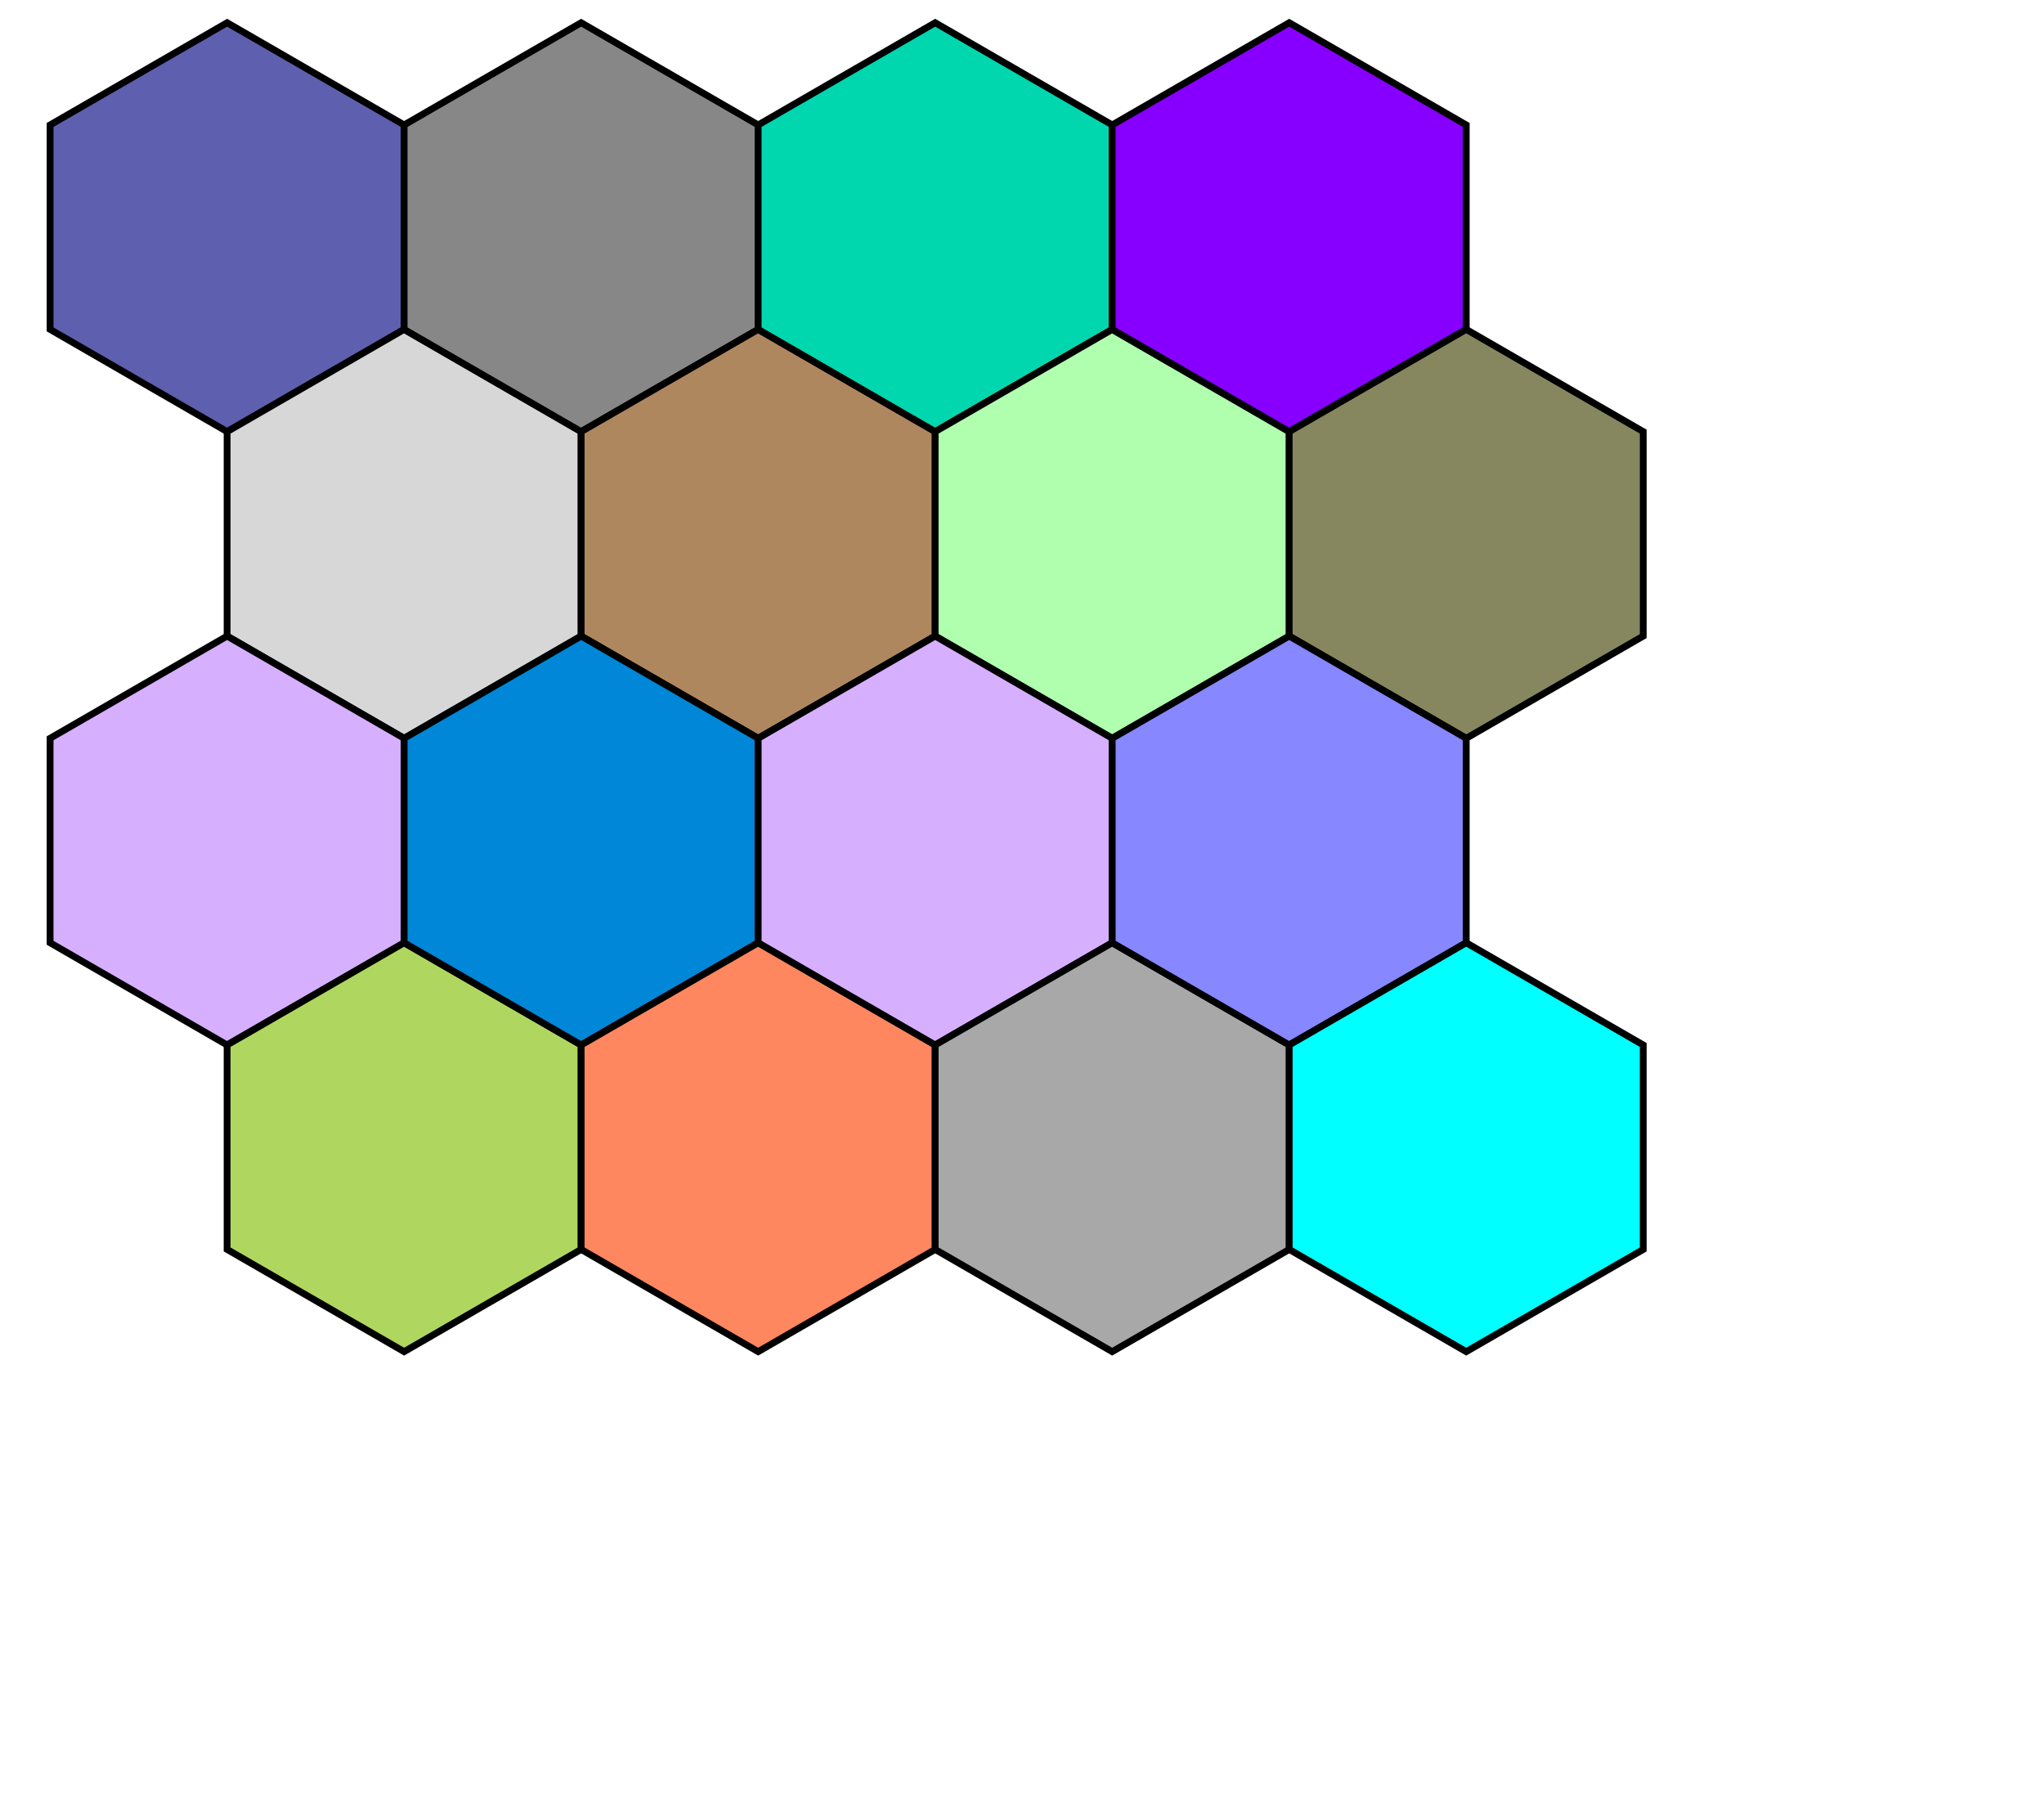
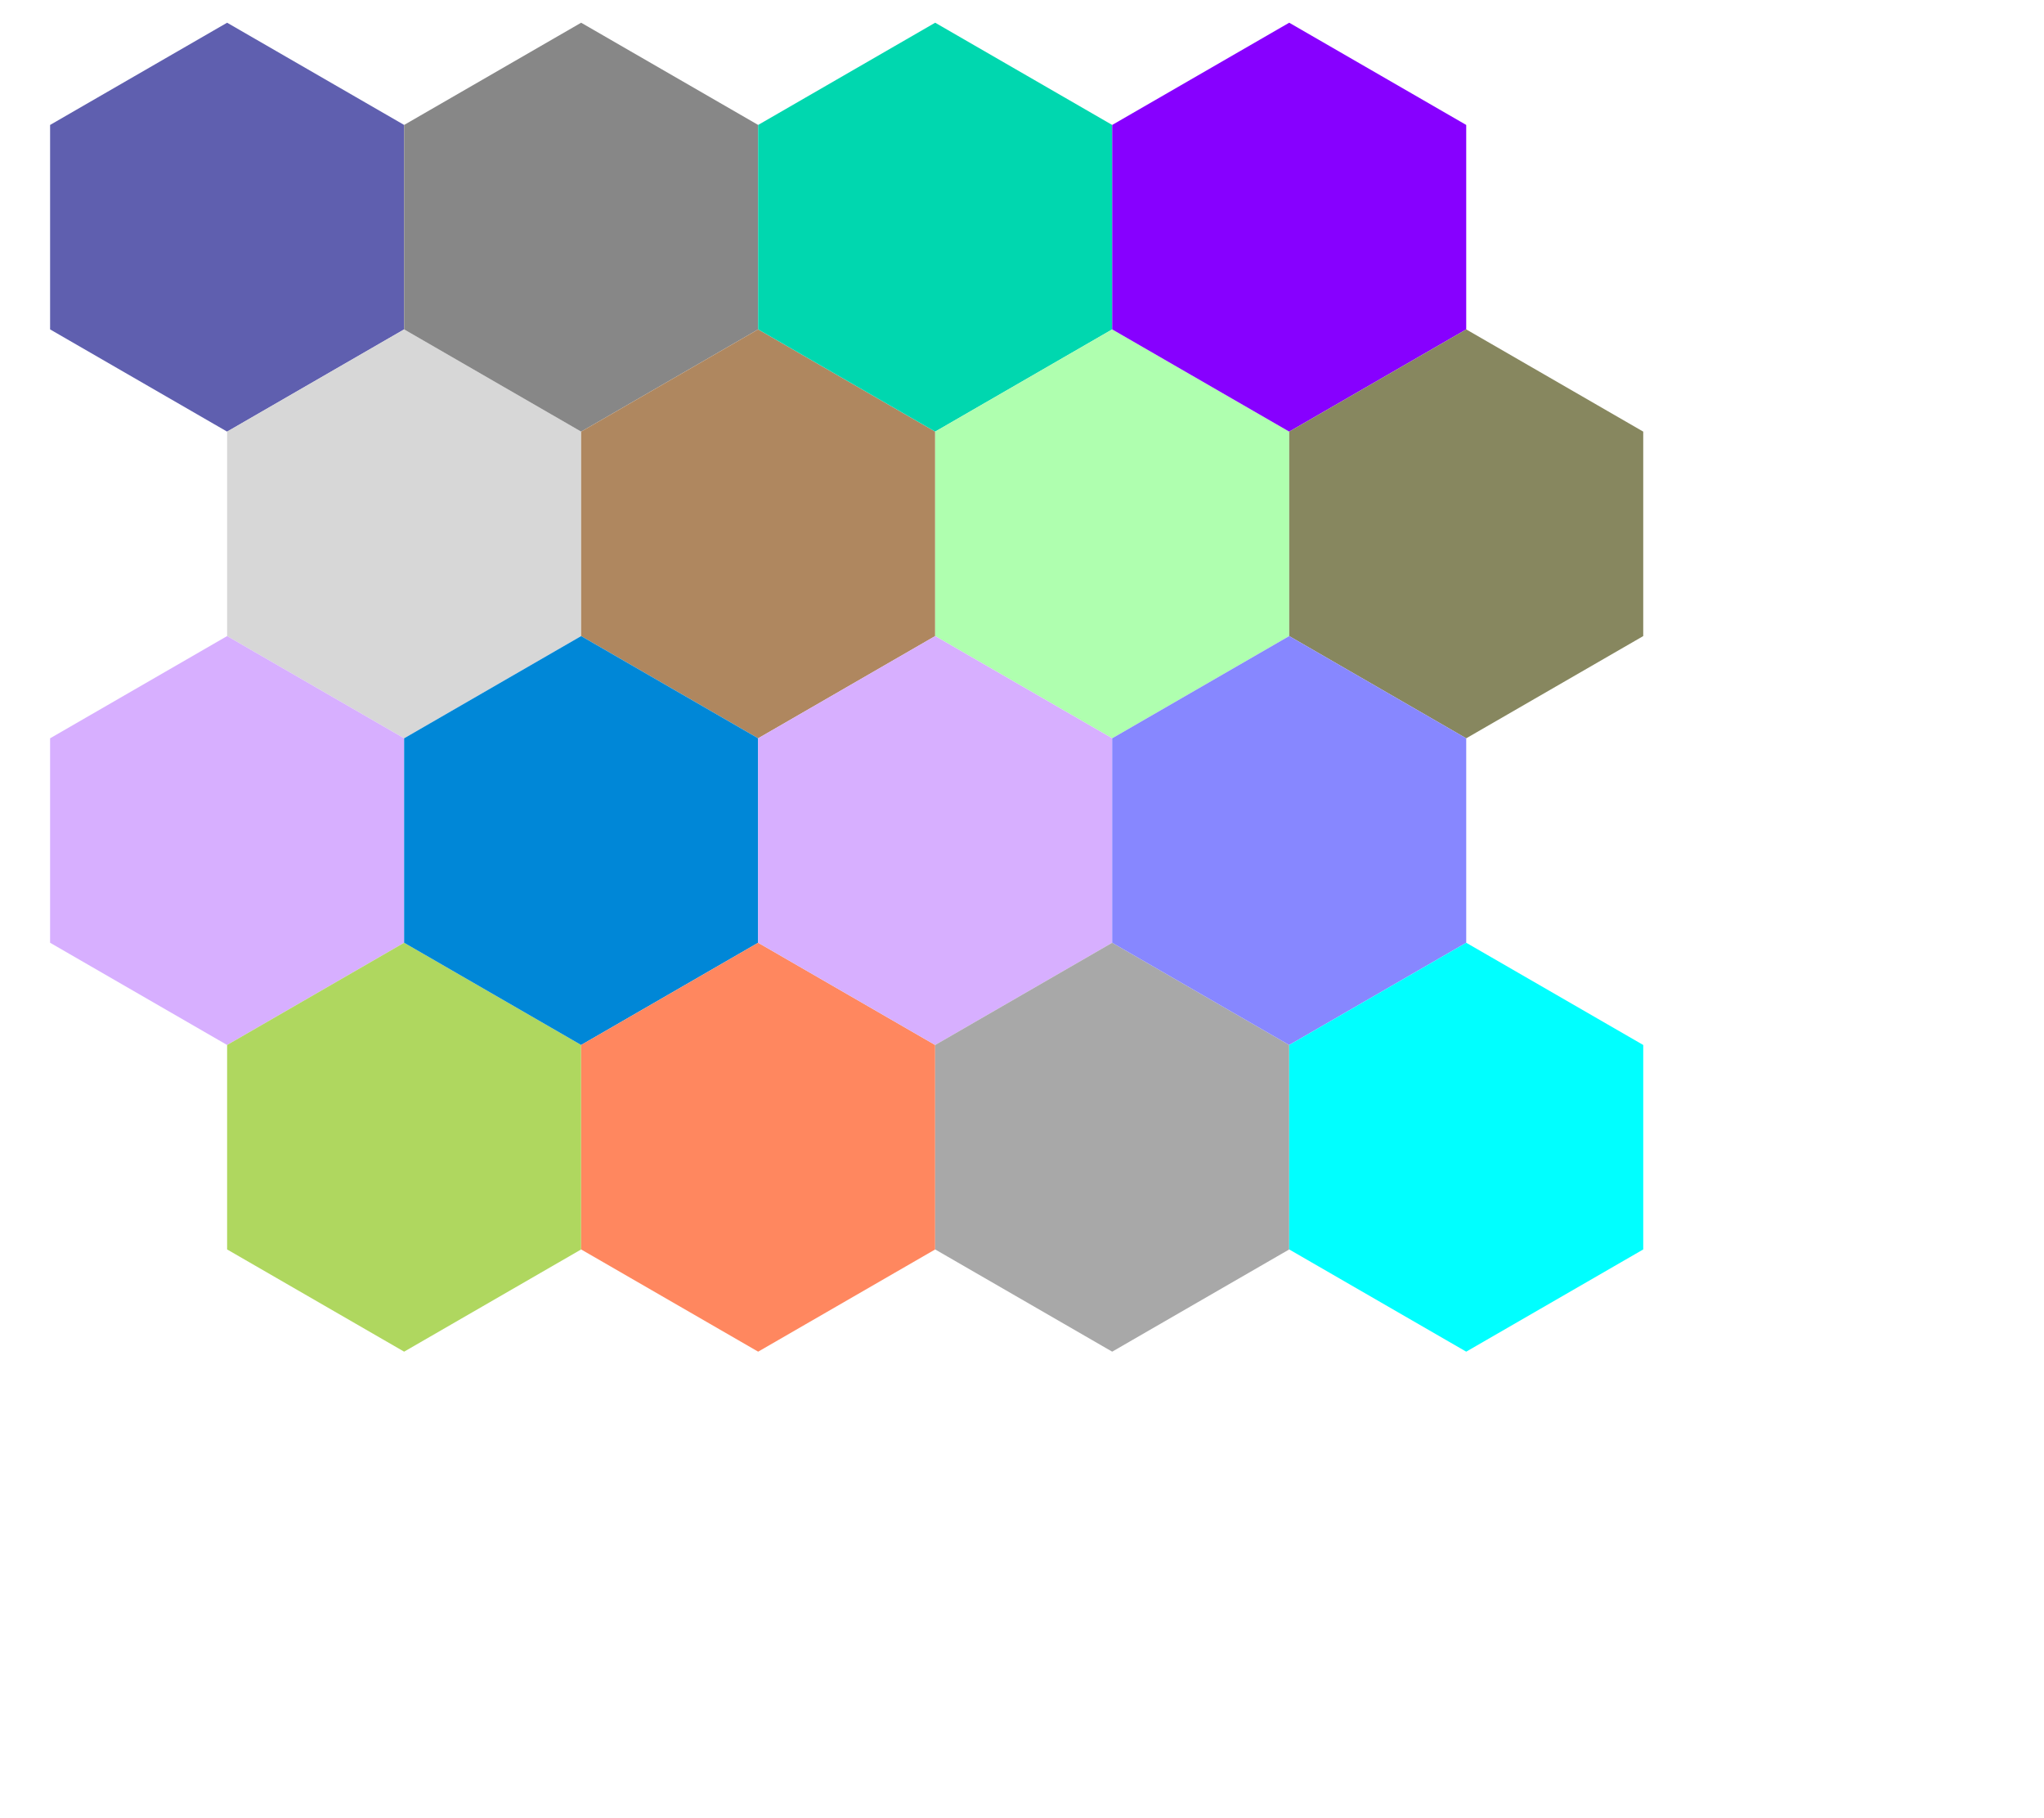
<svg xmlns="http://www.w3.org/2000/svg" version="1.1" width="900" height="800">
-   <polygon style="fill: #5f5faf; stroke: black; stroke-width: 3px;" points="100.0,190.0 177.942,145.0 177.942,55 100,10.0 22.058,55 22.058,145" />
-   <polygon style="fill: #d7d7d7; stroke: black; stroke-width: 3px;" points="177.942,325.0 255.885,280.0 255.885,190 177.942,145.0 100,190 100,280" />
-   <polygon style="fill: #d7afff; stroke: black; stroke-width: 3px;" points="100.0,460.0 177.942,415.0 177.942,325.0 100,280.0 22.058,325 22.058,415" />
-   <polygon style="fill: #afd75f; stroke: black; stroke-width: 3px;" points="177.942,595.0 255.885,550.0 255.885,460.0 177.942,415.0 100,460 100,550" />
-   <polygon style="fill: #878787; stroke: black; stroke-width: 3px;" points="255.885,190.0 333.827,145.0 333.827,55 255.885,10.0 177.942,55 177.942,145" />
-   <polygon style="fill: #af875f; stroke: black; stroke-width: 3px;" points="333.827,325.0 411.769,280.0 411.769,190 333.827,145.0 255.885,190 255.885,280" />
-   <polygon style="fill: #0087d7; stroke: black; stroke-width: 3px;" points="255.885,460.0 333.827,415.0 333.827,325.0 255.885,280.0 177.942,325 177.942,415" />
-   <polygon style="fill: #ff875f; stroke: black; stroke-width: 3px;" points="333.827,595.0 411.769,550.0 411.769,460.0 333.827,415.0 255.885,460 255.885,550" />
-   <polygon style="fill: #00d7af; stroke: black; stroke-width: 3px;" points="411.769,190.0 489.711,145.0 489.711,55 411.769,10.0 333.827,55 333.827,145" />
-   <polygon style="fill: #afffaf; stroke: black; stroke-width: 3px;" points="489.711,325.0 567.654,280.0 567.654,190 489.711,145.0 411.769,190 411.769,280" />
-   <polygon style="fill: #d7afff; stroke: black; stroke-width: 3px;" points="411.769,460.0 489.711,415.0 489.711,325.0 411.769,280.0 333.827,325 333.827,415" />
-   <polygon style="fill: #a8a8a8; stroke: black; stroke-width: 3px;" points="489.711,595.0 567.654,550.0 567.654,460.0 489.711,415.0 411.769,460 411.769,550" />
-   <polygon style="fill: #8700ff; stroke: black; stroke-width: 3px;" points="567.654,190.0 645.596,145.0 645.596,55 567.654,10.0 489.711,55 489.711,145" />
-   <polygon style="fill: #87875f; stroke: black; stroke-width: 3px;" points="645.596,325.0 723.538,280.0 723.538,190 645.596,145.0 567.654,190 567.654,280" />
-   <polygon style="fill: #8787ff; stroke: black; stroke-width: 3px;" points="567.654,460.0 645.596,415.0 645.596,325.0 567.654,280.0 489.711,325 489.711,415" />
-   <polygon style="fill: #00ffff; stroke: black; stroke-width: 3px;" points="645.596,595.0 723.538,550.0 723.538,460.0 645.596,415.0 567.654,460 567.654,550" />
+   <polygon style="fill: #5f5faf; " points="100.0,190.0 177.942,145.0 177.942,55 100,10.0 22.058,55 22.058,145" />
+   <polygon style="fill: #d7d7d7; " points="177.942,325.0 255.885,280.0 255.885,190 177.942,145.0 100,190 100,280" />
+   <polygon style="fill: #d7afff; " points="100.0,460.0 177.942,415.0 177.942,325.0 100,280.0 22.058,325 22.058,415" />
+   <polygon style="fill: #afd75f; " points="177.942,595.0 255.885,550.0 255.885,460.0 177.942,415.0 100,460 100,550" />
+   <polygon style="fill: #878787; " points="255.885,190.0 333.827,145.0 333.827,55 255.885,10.0 177.942,55 177.942,145" />
+   <polygon style="fill: #af875f; " points="333.827,325.0 411.769,280.0 411.769,190 333.827,145.0 255.885,190 255.885,280" />
+   <polygon style="fill: #0087d7; " points="255.885,460.0 333.827,415.0 333.827,325.0 255.885,280.0 177.942,325 177.942,415" />
+   <polygon style="fill: #ff875f; " points="333.827,595.0 411.769,550.0 411.769,460.0 333.827,415.0 255.885,460 255.885,550" />
+   <polygon style="fill: #00d7af; " points="411.769,190.0 489.711,145.0 489.711,55 411.769,10.0 333.827,55 333.827,145" />
+   <polygon style="fill: #afffaf; " points="489.711,325.0 567.654,280.0 567.654,190 489.711,145.0 411.769,190 411.769,280" />
+   <polygon style="fill: #d7afff; " points="411.769,460.0 489.711,415.0 489.711,325.0 411.769,280.0 333.827,325 333.827,415" />
+   <polygon style="fill: #a8a8a8; " points="489.711,595.0 567.654,550.0 567.654,460.0 489.711,415.0 411.769,460 411.769,550" />
+   <polygon style="fill: #8700ff; " points="567.654,190.0 645.596,145.0 645.596,55 567.654,10.0 489.711,55 489.711,145" />
+   <polygon style="fill: #87875f; " points="645.596,325.0 723.538,280.0 723.538,190 645.596,145.0 567.654,190 567.654,280" />
+   <polygon style="fill: #8787ff; " points="567.654,460.0 645.596,415.0 645.596,325.0 567.654,280.0 489.711,325 489.711,415" />
+   <polygon style="fill: #00ffff; " points="645.596,595.0 723.538,550.0 723.538,460.0 645.596,415.0 567.654,460 567.654,550" />
</svg>
